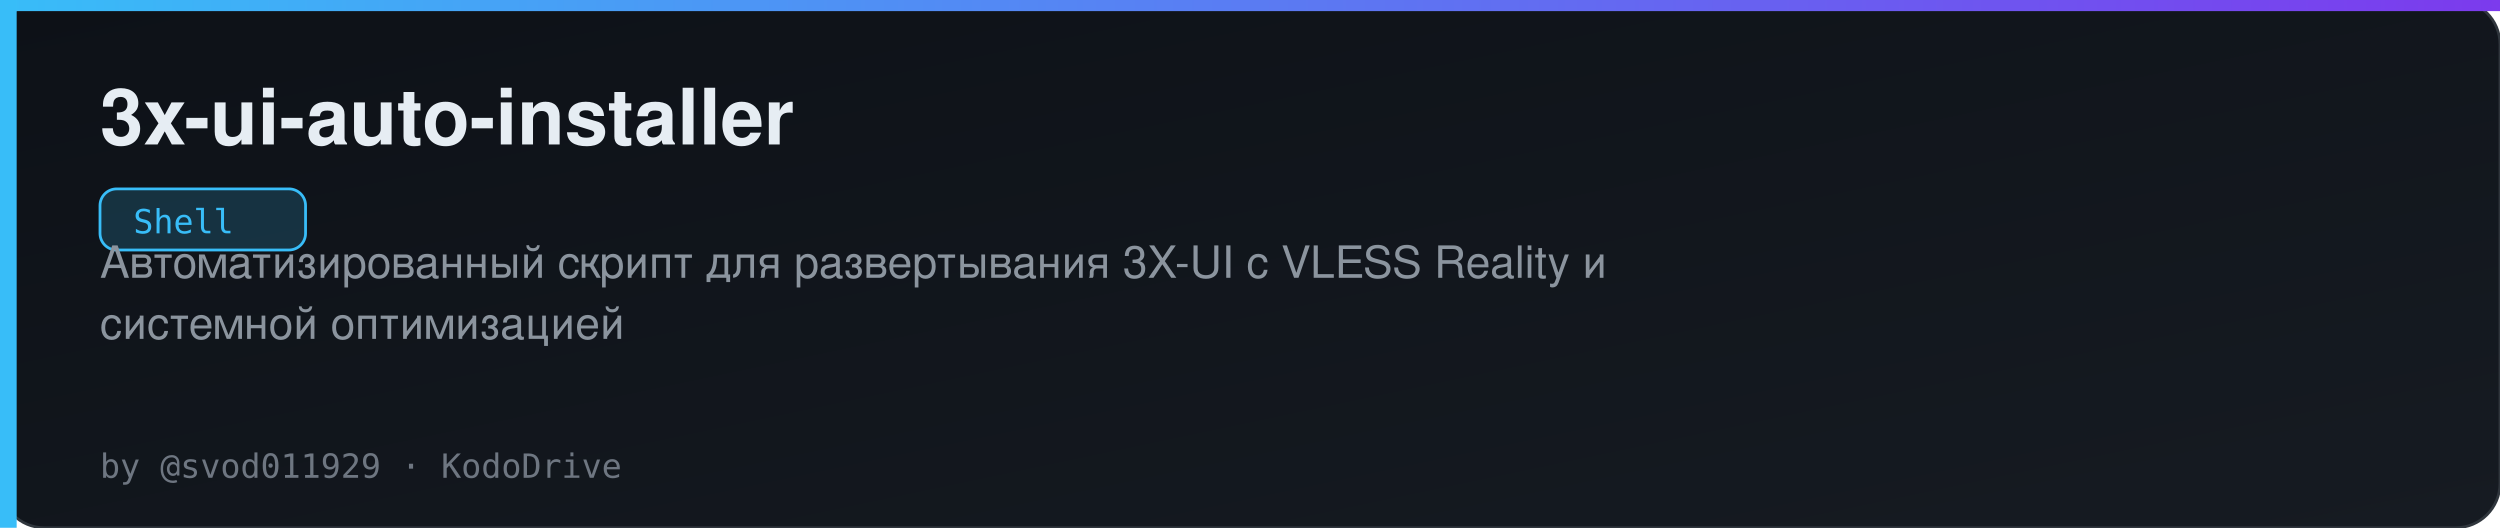
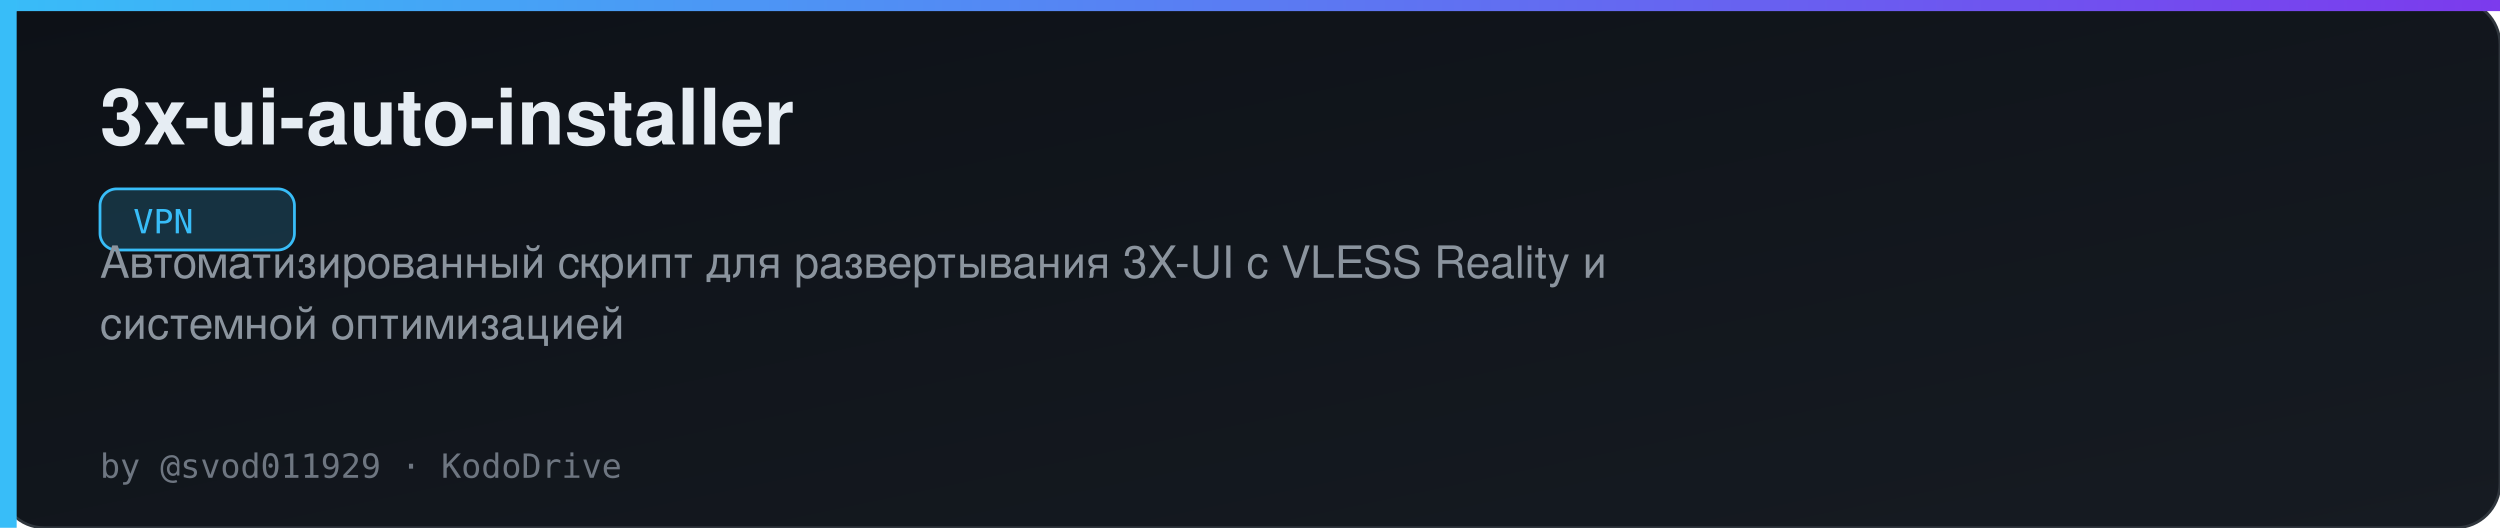
<svg xmlns="http://www.w3.org/2000/svg" width="900" height="190" viewBox="0 0 900 190">
  <defs>
    <linearGradient id="bg" x1="0" y1="0" x2="1" y2="1">
      <stop offset="0%" stop-color="#0D1117" />
      <stop offset="100%" stop-color="#161B22" />
    </linearGradient>
    <linearGradient id="line" x1="0" y1="0" x2="1" y2="0">
      <stop offset="0%" stop-color="#38BDF8" />
      <stop offset="100%" stop-color="#7C3AED" />
    </linearGradient>
  </defs>
  <rect width="900" height="190" rx="16" fill="url(#bg)" stroke="#30363D" />
  <rect x="0" y="0" width="900" height="4" fill="url(#line)" />
  <rect x="0" y="0" width="6" height="190" fill="#38BDF8" />
  <text x="36" y="52" font-family="Segoe UI, Helvetica, Arial, sans-serif" font-size="28" font-weight="700" fill="#E6EDF3">3x-ui-auto-installer</text>
-   <rect x="36" y="68" width="74" height="22" rx="6" fill="#38BDF8" fill-opacity="0.18" stroke="#38BDF8" />
-   <text x="48" y="84" font-family="ui-monospace, SFMono-Regular, Menlo, monospace" font-size="12" fill="#38BDF8">Shell</text>
+   <rect x="36" y="68" width="70" height="22" rx="6" fill="#38BDF8" fill-opacity="0.18" stroke="#38BDF8" />
+   <text x="48" y="84" font-family="ui-monospace, SFMono-Regular, Menlo, monospace" font-size="12" fill="#38BDF8">VPN</text>
  <text x="36" y="100" font-family="Segoe UI, Helvetica, Arial, sans-serif" font-size="16" fill="#8B949E">Автоматизированный скрипт для развертывания 3X-UI с VLESS Reality и</text>
  <text x="36" y="122" font-family="Segoe UI, Helvetica, Arial, sans-serif" font-size="16" fill="#8B949E">системной оптимизацией</text>
  <text x="36" y="172" font-family="ui-monospace, SFMono-Regular, Menlo, monospace" font-size="12" fill="#6E7681">by @svod011929 · KodoDrive</text>
</svg>
